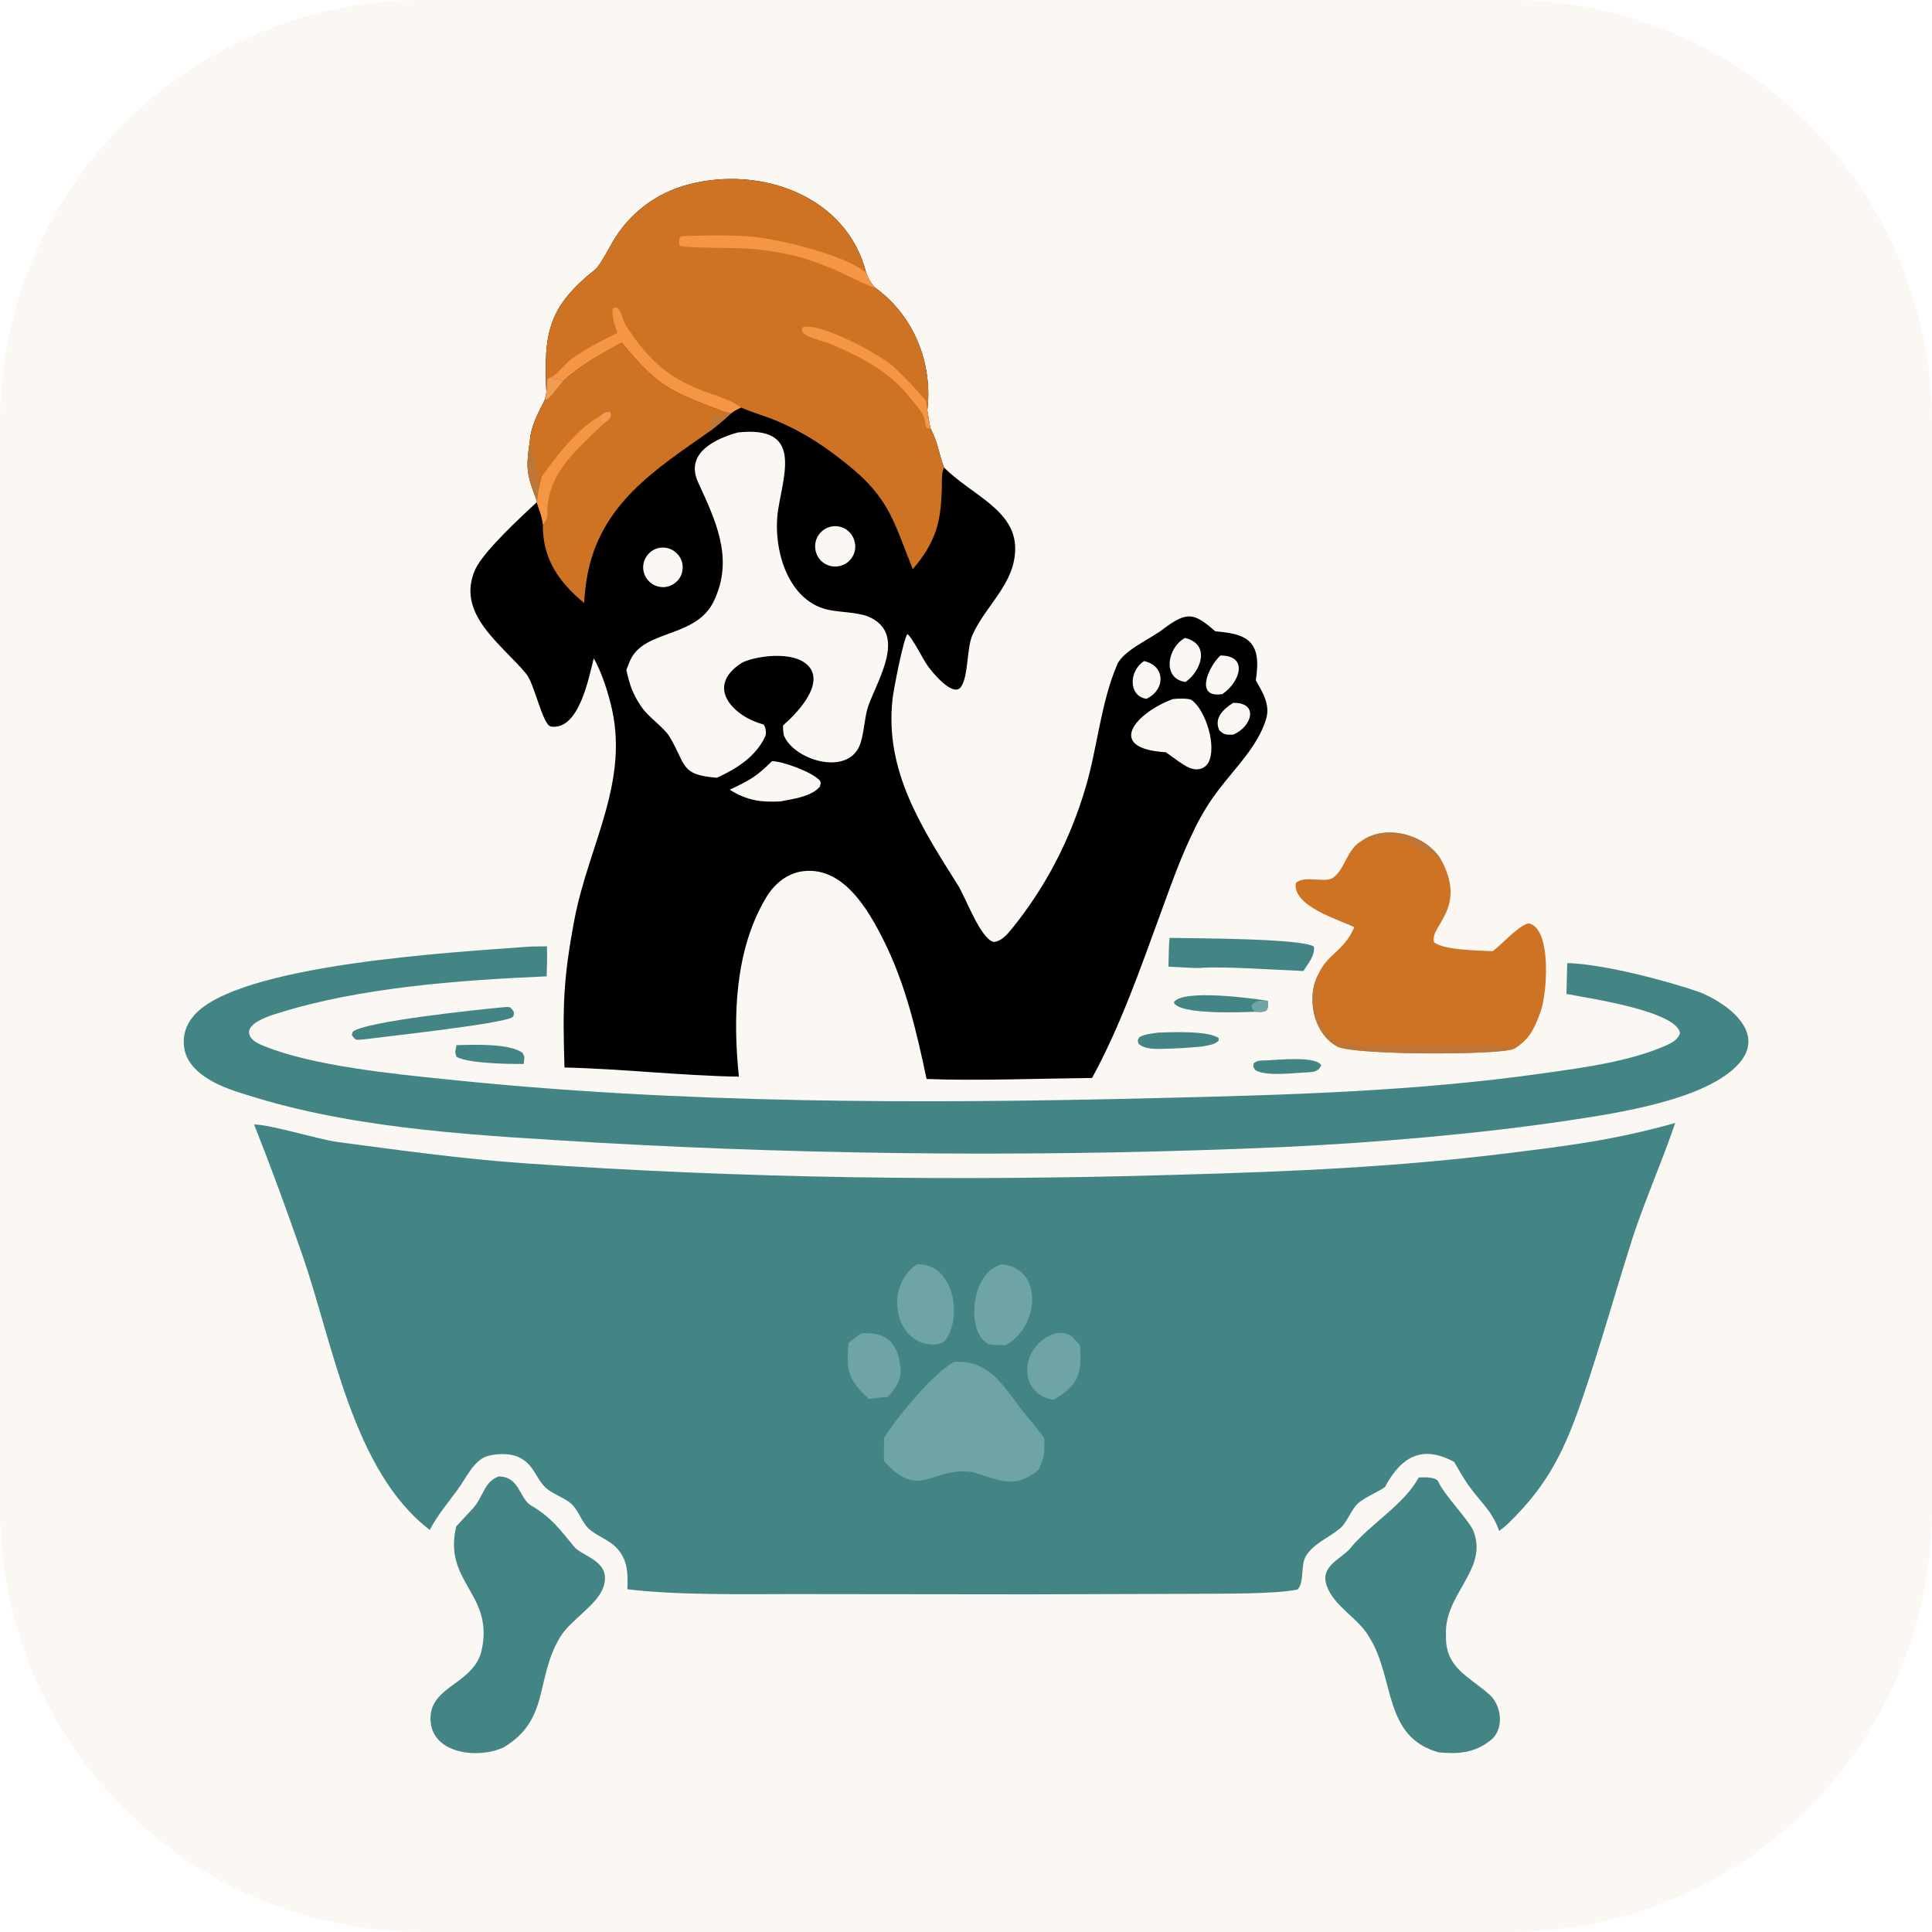
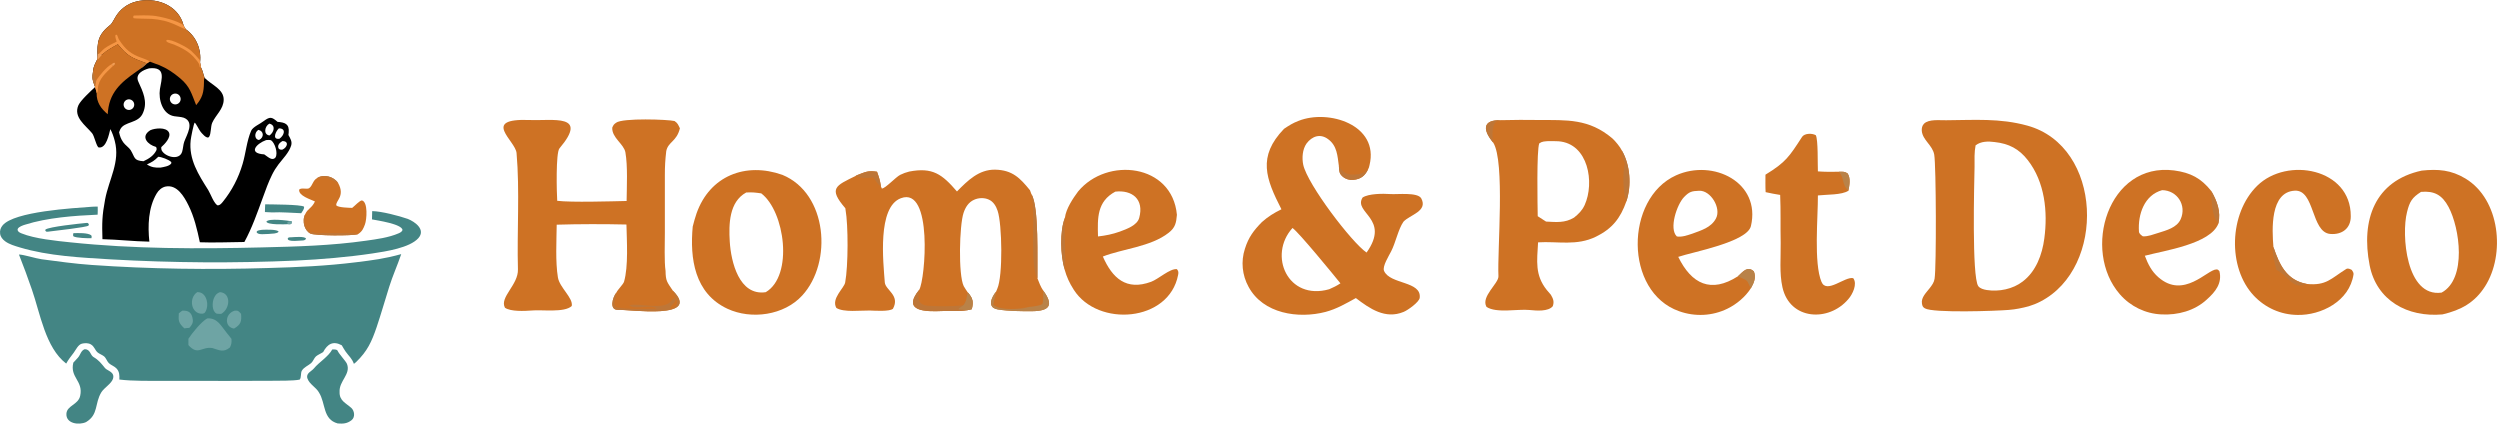
- <svg xmlns="http://www.w3.org/2000/svg" viewBox="0 0 64 64" width="64" height="64" role="img" aria-label="Home &amp; Pet Deco">
-   <rect width="64" height="64" rx="14" fill="#FBF8F3" />
-   <g transform="translate(3.84 3.84) scale(0.08435)">
-     <g transform="translate(26.61 24.73) scale(1) translate(-157.55 -126.12)">
-       <path fill="#438584" d="M185.2 497.5C191.5 497.4 210.1 503.3 218.3 504.4C242.5 507.6 266.9 511 291.2 512.7C376.6 518.7 462.9 519.8 548.5 517.2C592.1 516 633.8 514.2 677.2 508.8C702.2 505.7 718.7 503.7 743.3 496.9C737.9 512.9 730.7 528.7 725.7 544.8C719.5 564.4 714 584 707.4 603.5C700.1 624.9 693.9 638.5 677.6 654.3C677 655 675 656.4 674.2 657.1C671.2 648.8 666.9 646 662 639C660.2 636.4 658.1 632.8 656.5 630C643.8 623.1 635.6 628.1 629.3 639.9C626.2 642 621.8 643.7 618.8 646.2C616.2 648.5 614.4 653.8 611.8 656C607.5 659.7 601.2 662 598.2 667.1C596.2 670.4 597.7 677.4 595 680.1C586.5 682 563.6 681.7 554.3 681.8L489.3 682L397.3 681.9C377.4 681.9 351.3 682.4 331.8 680C332 674.1 332.1 668.8 327.8 664C324.9 660.7 319.7 659.1 316.5 656.1C313.8 653.5 312.4 648.5 309.4 646.1C306.8 644 302.1 642.3 299.9 640.3C296 636.8 295.3 631.6 290.2 628.7C286.7 626.5 281.2 626.6 277.2 627.6C271.6 629 268.4 636.5 265.2 640.8C261.3 646.1 257.3 650.8 254.2 656.7C223.8 633.5 216.2 583.2 204.1 548.6C197.9 530.8 192.2 515.1 185.2 497.5Z" />
-       <path fill="#6EA4A4" d="M460.2 590.7C475.2 589.9 480.2 601.8 488.7 612.1C491.1 615 493.3 617.5 495.5 620.7C495.7 626.7 495.7 627.6 493.3 633.1C483.7 641 477.8 637.1 467.5 634C451.4 631.6 446.8 645.5 432.6 629.7C432.5 626.8 432.6 623.4 432.6 620.5C437.7 612.5 451.8 595.1 460.2 590.7Z" />
-       <path fill="#6EA4A4" d="M478.6 552.4C495.3 553.6 493.7 576.8 480.5 584.1C479.1 584.1 474.6 584.2 473.6 583.7C466.6 579.9 467.2 567.3 469.9 561.1C471.9 556.4 474.3 554 478.6 552.4Z" />
-       <path fill="#6EA4A4" d="M445.5 552.4C459.1 551.8 463.1 570.6 457.8 580.4C456.3 583.2 455.8 583.2 452.9 583.9C436.6 584.6 432.4 561.1 445.5 552.4Z" />
-       <path fill="#6EA4A4" d="M423.6 579.5C432.8 578.9 437.8 582.3 439 592.6C439.6 597.8 437.3 600.9 433.9 604.6C431.2 604.6 429.3 604.9 426.7 605.3C418.3 597.5 417.8 594.4 418.6 583.4C420 582.1 422 580.6 423.6 579.5Z" />
-       <path fill="#6EA4A4" d="M500.3 579.4C505.6 579 506 580.4 509.5 584.1C510.4 595.2 509.2 599.7 499.2 605.6C484.7 603.5 485.7 583.6 500.3 579.4Z" />
-       <path d="M300 210C298.8 186.3 300.9 176.2 319.3 161.6C320.9 160.3 324.7 153.2 326 150.9C332.5 139.7 343.2 131.5 355.9 128.3C383.9 120.9 418 132.6 425.6 163.1C426.8 165.9 427 166.3 428.9 168.7C444.3 179.7 451.8 198.4 449.6 217C450 219.3 450.3 221.7 450.8 224C454 230.1 454.1 234.4 456.2 239.5C466.8 250.2 484.3 256.1 484.1 271.5C484 285.2 472.4 293.7 467.3 305.3C465 310.6 465.8 321.1 462.9 325.5C459.8 330.2 451.3 319.5 450 317.7C448 315.1 443.7 306.2 441.8 304.9C440.3 306.2 436.2 327.3 435.9 330.7C432.9 358.6 447.3 380.8 461.5 403.3C464.7 408.3 470.3 424.3 475.6 425.8C478.8 425.5 480.8 423 482.8 420.6C496.1 404.2 505.7 385.6 511.7 365.3C516.4 349.6 517.7 331.8 524.2 316.8C526.7 311.1 537.9 306.5 542.5 302.7C551.8 295.8 554.4 296.6 562.7 303.8C573.4 304.7 580.3 306.6 579 319.7C578.9 320.8 578.8 321.9 578.6 323C581.3 327.9 584.4 332.6 582.6 338.4C579.4 348.8 570.6 357.4 564.1 365.9C560.5 370.6 557.4 375.6 554.8 380.9C549.1 392.4 545.6 402.6 541.2 414.6C533.2 436.4 525.5 458.7 514.3 479.2C495.1 479.4 467.9 480.4 449.3 479.6C445.4 461 441 442.3 432.6 425.5C426.2 412.6 416 395.2 399.6 398.2C393.9 399.3 389.1 403.5 386.2 408.5C373.9 429.2 373.2 455.6 375.6 478.7C352.5 478.3 329.6 475.6 307.1 475.1C306.4 451.5 306.5 440.9 311 417C316.7 387.2 333.2 362.3 325.1 331.7C323.7 326.2 321.4 319.3 318.6 314.4C316.7 321.7 312.9 342.8 301.8 341.2C298.5 340.7 295.3 324.2 292 320.4C282.4 308.8 264.2 296.9 272.1 279.4C275.5 272.2 290 258.9 296.2 253.1L296.3 252.7C292.4 242.4 291.8 240.3 293.5 229.2C293.8 223.2 296.9 217.9 299.5 212.6L300 210ZM331.4 319C332.7 324.9 334 328.7 337.5 333.7C340.1 337.5 346.3 341.7 348.3 345.1C355 356.1 352.3 360.2 367 361.3C375.2 357.5 382.1 353 385.9 345.2C386.6 343.8 386 340.5 385 340.3C374 337.4 361.8 325.8 376.7 316.2L377.3 315.9C383.5 313.1 399.9 311.1 404.1 319.1C407.8 326.4 397.7 336.6 393 340.7C392.8 340.9 393 344.2 393.4 345C397.7 354.7 419.2 361 423.4 347.6C424.9 342.8 425 336.9 426.5 332.9C430.2 322.5 442.1 304.2 425.9 297.8C421.6 296.4 416.4 296.3 412 295.6C394.7 292.9 388.7 271.1 391 256.1C393.4 241.1 400.4 223 375.2 225.7C366.5 228.1 354.4 233.7 359.5 245.1C366.2 259.8 373.4 274.3 366.4 290.5C360 306.8 338.8 302.6 333 315C332.4 316.3 331.9 317.6 331.4 319ZM543.3 351.3L548.3 354.9C550.7 356.5 553.4 358.5 556.5 357.9C557.9 357.6 559.2 356.7 559.9 355.5C563.4 349.4 559.1 334.9 553.4 330.8C552.3 330 547.6 330.2 546.1 330.4C531.9 335.5 518.9 349.8 543.3 351.3ZM372 366C378.7 370.2 384.1 371 391.9 370.6C396.6 369.7 404.2 368.7 407.4 364.8C407.6 363.9 408 363.1 407.3 362.3C404.2 359 392.8 354.8 388.6 354.8C382.3 361 380 362.2 372 366ZM534.7 315.5C528.6 319.4 528.6 329.4 535.7 330.3C543.5 326.5 542.8 317.1 534.7 315.5ZM569.7 331.9C565.9 334.3 562 337.9 564.3 342.7C566.3 344.6 567 344.4 569.7 344.4C577.2 341.2 579.9 331.7 569.7 331.9ZM411.3 262.8C407.1 264 404.7 268.3 405.8 272.5C406.9 276.7 411.2 279.2 415.4 278.1C419.7 277 422.2 272.6 421 268.4C419.9 264.1 415.5 261.6 411.3 262.8ZM564.7 313.3C560.4 317.2 554.7 329.2 564.2 328.6C564.6 328.5 565 328.5 565.4 328.5C572.4 323.8 575.9 313.3 564.7 313.3ZM550.8 306.4C543.9 310.1 541.6 322.4 551 323.7C557.3 319.3 560.8 308.8 550.8 306.4ZM343 271.4C339 273 337 277.4 338.5 281.4C340 285.4 344.4 287.4 348.4 286C351 285 353 282.8 353.4 280C353.9 277.3 352.9 274.5 350.7 272.7C348.5 270.9 345.6 270.4 343 271.4Z" />
-       <path fill="#CE7224" d="M300 210C298.8 186.3 300.9 176.2 319.3 161.6C320.9 160.3 324.7 153.2 326 150.9C332.5 139.7 343.2 131.5 355.9 128.3C383.9 120.9 418 132.6 425.6 163.1C426.8 165.9 427 166.3 428.9 168.7C444.3 179.7 451.8 198.4 449.6 217C450 219.3 450.3 221.7 450.8 224C454 230.1 454.1 234.4 456.2 239.5C455.2 241.3 455.3 244.4 455.3 246.5C455.1 260.7 453.1 268.5 443.9 279.4C436.9 262.2 435.1 252.5 420.4 240.1C410.5 231.9 402.1 226.1 390.1 221C385.7 219.2 381.2 218 376.9 216.1L376.4 215.9C374.9 216.7 373.8 217.1 372.5 218.2L369.6 217.5C349.4 209.7 344.5 208.6 329.6 190.4C321.2 195.1 313.8 198.9 306.6 205.5C304.4 204.5 302.9 204.6 300.4 204.6C300.3 206.3 300.2 208.4 300 210Z" />
-       <path fill="#F59645" d="M327.9 186.6C327 183.8 325.4 179.9 326.1 177.1C327.4 176.4 326.7 176.5 328.3 176.9C329.8 179.5 330.1 182 331.2 183.7C340.7 198.1 348.3 204.9 364.9 210.6C368 211.6 374.2 213.9 376.4 215.9C374.9 216.7 373.8 217.1 372.5 218.2L369.6 217.5C349.4 209.7 344.5 208.6 329.6 190.4C321.2 195.1 313.8 198.9 306.6 205.5C304.4 204.5 302.9 204.6 300.4 204.6C303.8 204 306.9 198.8 310.3 196.5C315.6 192.7 322.1 189.5 327.9 186.6Z" />
-       <path fill="#F59645" d="M428.9 168.7C426.7 168.5 414.7 162.3 411.6 161.1C406.3 159.1 402.3 157.4 396.5 156.1C390.8 154.8 385 153.9 379.2 153.5C374.3 153.1 354.6 153.4 352.3 152.3C351.9 150.9 352.1 150.6 352.3 149.2L353.2 148.6C361.1 148.3 372.9 148.1 380.6 148.8C391.2 149.7 418.2 156.2 425.6 163.1C426.8 165.9 427 166.3 428.9 168.7Z" />
-       <path fill="#F59645" d="M450.8 224C450.2 224.2 450.1 224.1 449.5 224.1C448.5 222.5 448.9 222.5 448.6 220.8C448.1 218 444.6 214.3 442.8 212C434.5 201.7 423.7 196.1 411.7 191C408.3 189.6 404.2 189 401.2 187C400.1 185.3 400.3 186.2 400.6 184.4C407.1 182.1 431.7 195.4 436.6 200.1C441 204.3 445.2 208.6 449.1 213.4L449.6 217C450 219.3 450.3 221.7 450.8 224Z" />
-       <path fill="#CE7224" d="M306.6 205.5C313.8 198.9 321.2 195.1 329.6 190.4C344.5 208.6 349.4 209.7 369.6 217.5L372.5 218.2C369.8 220.8 367.4 222.7 364.5 225C343 240.1 321.1 253.7 316 282.3C315.4 285.8 315 289.2 314.8 292.7C304.8 284.3 298.4 275.3 298.6 261.7C298.2 258.2 297.2 256.4 296.2 253.1L296.3 252.7C292.4 242.4 291.8 240.3 293.5 229.2C293.8 223.2 296.9 217.9 299.5 212.6L300 210C300.2 208.4 300.3 206.3 300.4 204.6C302.9 204.6 304.4 204.5 306.6 205.5Z" />
-       <path fill="#F59645" d="M320.7 219.5L322.3 222.4C312.2 232.2 301.2 241 300.4 255.6C300.3 257.9 300.7 260.2 298.6 261.7C298.2 258.2 297.2 256.4 296.2 253.1L296.3 252.7C296.8 248.6 297.1 247 298.2 243C303.8 235.2 312.3 224.1 320.7 219.5Z" />
-       <path fill="#BE7637" d="M293.5 229.2C294.9 234.7 297.1 240.2 296.3 245.5C297.1 243.8 296.9 243.4 298.2 243C297.1 247 296.8 248.6 296.3 252.7C292.4 242.4 291.8 240.3 293.5 229.2Z" />
-       <path fill="#F09C55" d="M300.4 204.6C302.9 204.6 304.4 204.5 306.6 205.5C304.8 207.4 301.6 212.1 300.1 212.8L299.5 212.6L300 210C300.2 208.4 300.3 206.3 300.4 204.6Z" />
-       <path fill="#BE7637" d="M369.6 217.5L372.5 218.2C369.8 220.8 367.4 222.7 364.5 225C364 216.9 366.3 220.9 370.1 218.4L369.5 218.2L369.6 217.5Z" />
-       <path fill="#F09C55" d="M320.7 219.5C322.8 218 322.7 217.6 325 217.6C326.2 219.9 324.1 220.9 322.3 222.4L320.7 219.5Z" />
-       <path fill="#438584" d="M292.3 427.7C294.3 427.5 298 427.6 300.2 427.5C300.4 431.3 300.2 435.4 300.1 439.3C266 440.8 226.7 443.6 194.2 453.9C191.2 454.8 184.9 456.9 183.5 460C183.1 461 183.1 461.5 183.5 462.5C184.3 464.7 187.2 465.9 189.2 466.7C208 474.4 239.7 477.6 260.3 479.7C352.8 489.4 447 489.4 539.9 487.1C590.7 485.9 641.6 484.5 692 477.3C707.6 475.1 725.1 472.8 739.6 466.5C742 465.4 744.2 464.3 745.2 461.7C744.2 452.9 708.7 447.8 700.6 446.2L700.9 434.1C714.8 434.4 739.6 440.9 752.9 445.5C763.4 449.7 779.4 461.1 768.3 473.6C755.6 487.8 720.7 493 701.4 495.9C666.2 501.2 625.7 504.6 590.1 506.3C500 510.3 409.7 509.7 319.7 504.6C275.9 501.9 228.6 499.8 186.4 487.1C179.2 484.9 171.2 482.7 165.1 478.2C161.3 475.4 158.2 471.7 157.7 466.9C157.1 462.5 158.5 458.3 161.4 454.9C178.4 434.5 264.5 429.8 292.3 427.7Z" />
-       <path fill="#CE7224" d="M620.3 386C629.8 379.5 644.7 383.5 651 392.9L651.2 393.2C662 412.6 646.7 419.5 648.6 425.9C652.1 429 666.6 429.2 671.7 429.4C675.7 426.3 682.5 418.7 685.9 418.5C695 420.7 693 446.7 690.3 453.6C687.9 459.9 686.4 463.5 680.7 467.4C680.3 467.6 680 467.7 679.6 467.9C672.4 470.3 617.1 470.2 610.7 466.9C606.3 464.6 603.3 460.2 601.9 455.6C600.3 450.2 600.4 443.6 603.1 438.6C606.7 430.3 613 429.8 617.3 420C611.4 417.1 593 411.8 594.3 402.7C597.5 399.4 605.8 402.8 608.9 400.6C613.9 397 614.1 389.5 620.3 386Z" />
-       <path fill="#BE7637" d="M680.7 467.4C680.3 467.6 680 467.7 679.6 467.9C672.4 470.3 617.1 470.2 610.7 466.9C606.3 464.6 603.3 460.2 601.9 455.6C600.3 450.2 600.4 443.6 603.1 438.6C602.2 447.9 600.8 455.1 607.4 462.3C608.8 463.9 610.5 466.2 612.8 466.6C612.5 465.6 612.4 465.4 611.9 464.5C614.2 464.1 615.6 466.7 620.5 466.5C632.1 466 644.1 466.3 655.8 466.3C662.1 466.4 675 466.2 680.7 467.4Z" />
-       <path fill="#BE7637" d="M620.3 386C629.8 379.5 644.7 383.5 651 392.9L651.2 393.2C646.7 391.4 637.3 385.9 633.9 385.1L634.9 385C632.8 383.5 623.3 385.7 620.8 386L620.3 386Z" />
-       <path fill="#438584" d="M642.6 636.1C644.8 636 649.4 635.8 650.3 637.8C652.5 642.9 662.5 653.1 664.1 657.2C670 672.4 652.3 682 653.3 698.2C652.9 710.9 662.3 714.2 670.4 721.4C675 725.5 676.5 734.9 670.7 739.4C664.3 744.4 658.3 744.7 650.6 744.1C628.4 738.1 633.3 714.8 623.2 698.9C618.8 691.1 609.4 687 606.4 678.5C603.7 670.8 612.4 668 615.7 663.9C623.7 654.2 636.7 646.9 642.6 636.1Z" />
-       <path fill="#438584" d="M281.3 635.7C289.4 635.8 289.2 643.9 293.8 647C301.9 651.7 305.3 656.5 310.9 663.3C314.2 667.3 325.8 668.9 322.4 679.1C320 686.2 309.7 691.9 305.5 698.6C295.4 715.2 301.6 731.1 283.2 742.1C273 746.9 253.7 744.6 254.5 729.9C255.2 717.8 271.8 716.9 274.6 703.8C279.4 681.6 259.3 677.3 264.6 655.3C266.8 653 268.9 650.6 271.1 648.3C275.3 643.7 275.5 637.7 281.3 635.7Z" />
-       <path fill="#438584" d="M544.7 424.2C553 424.4 596.3 424.3 601.4 427.6C602 430.9 599.2 434.2 597.3 437.2C586.7 436.8 566 435.3 556.7 436L554.2 436L544.3 435.5C544.4 432 544.4 427.6 544.7 424.2Z" />
-       <path fill="#438584" d="M283.5 451.4C286 451.2 285.9 451.4 287.2 453.2C287.2 454.1 287.3 454.6 286.8 455.2C284.6 457.8 235.3 463.1 227.9 464.1C225.3 464.3 224.9 464.5 223.6 462.3L223.9 461.1C228.4 457 274.5 452.2 283.5 451.4Z" />
-       <path fill="#438584" d="M578.4 453.2C573.2 453.4 548.2 454.5 546.4 449.5C549.8 444.2 577 447.9 583.3 448.9C583.4 451.2 583.7 450.9 582.8 452.7C581.1 453.5 580.4 453.3 578.4 453.2Z" />
-       <path fill="#6EA4A4" d="M583.3 448.9C583.4 451.2 583.7 450.9 582.8 452.7C581.1 453.5 580.4 453.3 578.4 453.2C577.6 452.7 577.8 452.7 577.1 451.9C577 450.4 576.8 451 577.6 449.9C579.7 448.6 580.8 448.8 583.3 448.9Z" />
-       <path fill="#438584" d="M540.2 461.4C545.7 461.2 559.7 460.6 564 463.5L564 464.6C562.2 466.2 560.3 466.3 557.9 466.8C552.3 467.4 546.7 467.7 541 467.8C538.1 467.8 534.7 467.8 532.5 465.7C532.2 463.9 532 464.7 532.9 463.2C535.1 461.9 537.7 461.8 540.2 461.4Z" />
-       <path fill="#438584" d="M264.7 466.3C271.6 466.2 285.5 465.5 290.7 469.4C291.7 471.4 291.3 471 291.1 473.7C285.7 473.8 269 473.5 264.7 470.9C263.9 468.7 264.2 469.1 264.7 466.3Z" />
-       <path fill="#438584" d="M583 472.3C587.1 472.1 602.6 470.5 604.3 474.3L603.4 475.7C601.7 476.9 601.3 476.8 599.1 477C593.4 477.2 583 478.7 578.5 476.2C577.4 474.5 577.6 475.4 577.8 473.4C579.6 472.1 580.6 472.4 583 472.3Z" />
-     </g>
+ <svg xmlns="http://www.w3.org/2000/svg" viewBox="0 0 693.44 120" width="693" height="120" role="img" aria-label="Home &amp; Pet Deco">
+   <g transform="translate(0 0) scale(0.19) translate(-157.55 -126.12)">
+     <path fill="#438584" d="M185.2 497.5C191.5 497.4 210.1 503.3 218.3 504.4C242.5 507.6 266.9 511 291.2 512.7C376.6 518.7 462.9 519.8 548.5 517.2C592.1 516 633.8 514.2 677.2 508.8C702.2 505.7 718.7 503.7 743.3 496.9C737.9 512.9 730.7 528.7 725.7 544.8C719.5 564.4 714 584 707.4 603.5C700.1 624.9 693.9 638.5 677.6 654.3C677 655 675 656.4 674.2 657.1C671.2 648.8 666.9 646 662 639C660.2 636.4 658.1 632.8 656.5 630C643.8 623.1 635.6 628.1 629.3 639.9C626.2 642 621.8 643.7 618.8 646.2C616.2 648.5 614.4 653.8 611.8 656C607.5 659.7 601.2 662 598.2 667.1C596.2 670.4 597.7 677.4 595 680.1C586.5 682 563.6 681.7 554.3 681.8L489.3 682L397.3 681.9C377.4 681.9 351.3 682.4 331.8 680C332 674.1 332.1 668.8 327.8 664C324.9 660.7 319.7 659.1 316.5 656.1C313.8 653.5 312.4 648.5 309.4 646.1C306.8 644 302.1 642.3 299.9 640.3C296 636.8 295.3 631.6 290.2 628.7C286.7 626.5 281.2 626.6 277.2 627.6C271.6 629 268.4 636.5 265.2 640.8C261.3 646.1 257.3 650.8 254.2 656.7C223.8 633.5 216.2 583.2 204.1 548.6C197.9 530.8 192.2 515.1 185.2 497.5Z" />
+     <path fill="#6EA4A4" d="M460.2 590.7C475.2 589.9 480.2 601.8 488.7 612.1C491.1 615 493.3 617.5 495.5 620.7C495.7 626.7 495.7 627.6 493.3 633.1C483.7 641 477.8 637.1 467.5 634C451.4 631.6 446.8 645.5 432.6 629.7C432.5 626.8 432.6 623.4 432.6 620.5C437.7 612.5 451.8 595.1 460.2 590.7Z" />
+     <path fill="#6EA4A4" d="M478.6 552.4C495.3 553.6 493.7 576.8 480.5 584.1C479.1 584.1 474.6 584.2 473.6 583.7C466.6 579.9 467.2 567.3 469.9 561.1C471.9 556.4 474.3 554 478.6 552.4Z" />
+     <path fill="#6EA4A4" d="M445.5 552.4C459.1 551.8 463.1 570.6 457.8 580.4C456.3 583.2 455.8 583.2 452.9 583.9C436.6 584.6 432.4 561.1 445.5 552.4Z" />
+     <path fill="#6EA4A4" d="M423.6 579.5C432.8 578.9 437.8 582.3 439 592.6C439.6 597.8 437.3 600.9 433.9 604.6C431.2 604.6 429.3 604.9 426.7 605.3C418.3 597.5 417.8 594.4 418.6 583.4C420 582.1 422 580.6 423.6 579.5Z" />
+     <path fill="#6EA4A4" d="M500.3 579.4C505.6 579 506 580.4 509.5 584.1C510.4 595.2 509.2 599.7 499.2 605.6C484.7 603.5 485.7 583.6 500.3 579.4Z" />
+     <path d="M300 210C298.8 186.3 300.9 176.2 319.3 161.6C320.9 160.3 324.7 153.2 326 150.9C332.5 139.7 343.2 131.5 355.9 128.3C383.9 120.9 418 132.6 425.6 163.1C426.8 165.9 427 166.3 428.9 168.7C444.3 179.7 451.8 198.4 449.6 217C450 219.3 450.3 221.7 450.8 224C454 230.1 454.1 234.4 456.2 239.5C466.8 250.2 484.3 256.1 484.1 271.5C484 285.2 472.4 293.7 467.3 305.3C465 310.6 465.8 321.1 462.9 325.5C459.8 330.2 451.3 319.5 450 317.7C448 315.1 443.7 306.2 441.8 304.9C440.3 306.2 436.2 327.3 435.9 330.7C432.9 358.6 447.3 380.8 461.5 403.3C464.7 408.3 470.3 424.3 475.6 425.8C478.8 425.5 480.8 423 482.8 420.6C496.1 404.2 505.7 385.6 511.7 365.3C516.4 349.6 517.7 331.8 524.2 316.8C526.7 311.1 537.9 306.5 542.5 302.7C551.8 295.8 554.4 296.6 562.7 303.8C573.4 304.7 580.3 306.6 579 319.7C578.9 320.8 578.8 321.9 578.6 323C581.3 327.9 584.4 332.6 582.6 338.4C579.4 348.8 570.6 357.4 564.1 365.9C560.5 370.6 557.4 375.6 554.8 380.9C549.1 392.4 545.6 402.6 541.2 414.6C533.2 436.4 525.5 458.7 514.3 479.2C495.1 479.4 467.9 480.4 449.3 479.6C445.4 461 441 442.3 432.6 425.5C426.2 412.6 416 395.2 399.6 398.2C393.9 399.3 389.1 403.5 386.2 408.5C373.9 429.2 373.2 455.6 375.6 478.7C352.5 478.3 329.6 475.6 307.1 475.1C306.4 451.5 306.5 440.9 311 417C316.7 387.2 333.2 362.3 325.1 331.7C323.7 326.2 321.4 319.3 318.6 314.4C316.7 321.7 312.9 342.8 301.8 341.2C298.5 340.7 295.3 324.2 292 320.4C282.4 308.8 264.2 296.9 272.1 279.4C275.5 272.2 290 258.9 296.2 253.1L296.3 252.7C292.4 242.4 291.8 240.3 293.5 229.2C293.8 223.2 296.9 217.9 299.5 212.6L300 210ZM331.4 319C332.7 324.9 334 328.7 337.5 333.7C340.1 337.5 346.3 341.7 348.3 345.1C355 356.1 352.3 360.2 367 361.3C375.2 357.5 382.1 353 385.9 345.2C386.6 343.8 386 340.5 385 340.3C374 337.4 361.8 325.8 376.7 316.2L377.3 315.9C383.5 313.1 399.9 311.1 404.1 319.1C407.8 326.4 397.7 336.6 393 340.7C392.8 340.9 393 344.2 393.4 345C397.7 354.7 419.2 361 423.4 347.6C424.9 342.8 425 336.9 426.5 332.9C430.2 322.5 442.1 304.2 425.9 297.8C421.6 296.4 416.4 296.3 412 295.6C394.7 292.9 388.7 271.1 391 256.1C393.4 241.1 400.4 223 375.2 225.7C366.5 228.1 354.4 233.7 359.5 245.1C366.2 259.8 373.4 274.3 366.4 290.5C360 306.8 338.8 302.6 333 315C332.4 316.3 331.9 317.6 331.4 319ZM543.3 351.3L548.3 354.9C550.7 356.5 553.4 358.5 556.5 357.9C557.9 357.6 559.2 356.7 559.9 355.5C563.4 349.4 559.1 334.9 553.4 330.8C552.3 330 547.6 330.2 546.1 330.4C531.9 335.5 518.9 349.8 543.3 351.3ZM372 366C378.7 370.2 384.1 371 391.9 370.6C396.6 369.7 404.2 368.7 407.4 364.8C407.6 363.9 408 363.1 407.3 362.3C404.2 359 392.8 354.8 388.6 354.8C382.3 361 380 362.2 372 366ZM534.7 315.5C528.6 319.4 528.6 329.4 535.7 330.3C543.5 326.5 542.8 317.1 534.7 315.5ZM569.7 331.9C565.9 334.3 562 337.9 564.3 342.7C566.3 344.6 567 344.4 569.7 344.4C577.2 341.2 579.9 331.7 569.7 331.9ZM411.3 262.8C407.1 264 404.7 268.3 405.8 272.5C406.9 276.7 411.2 279.2 415.4 278.1C419.7 277 422.2 272.6 421 268.4C419.9 264.1 415.5 261.6 411.3 262.8ZM564.7 313.3C560.4 317.2 554.7 329.2 564.2 328.6C564.6 328.5 565 328.5 565.4 328.5C572.4 323.8 575.9 313.3 564.7 313.3ZM550.8 306.4C543.9 310.1 541.6 322.4 551 323.7C557.3 319.3 560.8 308.8 550.8 306.4ZM343 271.4C339 273 337 277.4 338.5 281.4C340 285.4 344.4 287.4 348.4 286C351 285 353 282.8 353.4 280C353.9 277.3 352.9 274.5 350.7 272.7C348.5 270.9 345.6 270.4 343 271.4Z" />
+     <path fill="#CE7224" d="M300 210C298.8 186.3 300.9 176.2 319.3 161.6C320.9 160.3 324.7 153.2 326 150.9C332.5 139.7 343.2 131.5 355.9 128.3C383.9 120.9 418 132.6 425.6 163.1C426.8 165.9 427 166.3 428.9 168.7C444.3 179.7 451.8 198.4 449.6 217C450 219.3 450.3 221.7 450.8 224C454 230.1 454.1 234.4 456.2 239.5C455.2 241.3 455.3 244.4 455.3 246.5C455.1 260.7 453.1 268.5 443.9 279.4C436.9 262.2 435.1 252.5 420.4 240.1C410.5 231.9 402.1 226.1 390.1 221C385.7 219.2 381.2 218 376.9 216.1L376.4 215.9C374.9 216.7 373.8 217.1 372.5 218.2L369.6 217.5C349.4 209.7 344.5 208.6 329.6 190.4C321.2 195.1 313.8 198.9 306.6 205.5C304.4 204.5 302.9 204.6 300.4 204.6C300.3 206.3 300.2 208.4 300 210Z" />
+     <path fill="#F59645" d="M327.9 186.6C327 183.8 325.4 179.9 326.1 177.1C327.4 176.4 326.7 176.5 328.3 176.9C329.8 179.5 330.1 182 331.2 183.7C340.7 198.1 348.3 204.9 364.9 210.6C368 211.6 374.2 213.9 376.4 215.9C374.9 216.7 373.8 217.1 372.5 218.2L369.6 217.5C349.4 209.7 344.5 208.6 329.6 190.4C321.2 195.1 313.8 198.9 306.6 205.5C304.4 204.5 302.9 204.6 300.4 204.6C303.8 204 306.9 198.8 310.3 196.5C315.6 192.7 322.1 189.5 327.9 186.6Z" />
+     <path fill="#F59645" d="M428.9 168.7C426.7 168.5 414.7 162.3 411.6 161.1C406.3 159.1 402.3 157.4 396.5 156.1C390.8 154.8 385 153.9 379.2 153.5C374.3 153.1 354.6 153.4 352.3 152.3C351.9 150.9 352.1 150.6 352.3 149.2L353.2 148.6C361.1 148.3 372.9 148.1 380.6 148.8C391.2 149.7 418.2 156.2 425.6 163.1C426.8 165.9 427 166.3 428.9 168.7Z" />
+     <path fill="#F59645" d="M450.8 224C450.2 224.2 450.1 224.1 449.5 224.1C448.5 222.5 448.9 222.5 448.6 220.8C448.1 218 444.6 214.3 442.8 212C434.5 201.7 423.7 196.1 411.7 191C408.3 189.6 404.2 189 401.2 187C400.1 185.3 400.3 186.2 400.6 184.4C407.1 182.1 431.7 195.4 436.6 200.1C441 204.3 445.2 208.6 449.1 213.4L449.6 217C450 219.3 450.3 221.7 450.8 224Z" />
+     <path fill="#CE7224" d="M306.6 205.5C313.8 198.9 321.2 195.1 329.6 190.4C344.5 208.6 349.4 209.7 369.6 217.5L372.5 218.2C369.8 220.8 367.4 222.7 364.5 225C343 240.1 321.1 253.7 316 282.3C315.4 285.8 315 289.2 314.8 292.7C304.8 284.3 298.4 275.3 298.6 261.7C298.2 258.2 297.2 256.4 296.2 253.1L296.3 252.7C292.4 242.4 291.8 240.3 293.5 229.2C293.8 223.2 296.9 217.9 299.5 212.6L300 210C300.2 208.4 300.3 206.3 300.4 204.6C302.9 204.6 304.4 204.5 306.6 205.5Z" />
+     <path fill="#F59645" d="M320.7 219.5L322.3 222.4C312.2 232.2 301.2 241 300.4 255.6C300.3 257.9 300.7 260.2 298.6 261.7C298.2 258.2 297.2 256.4 296.2 253.1L296.3 252.7C296.8 248.6 297.1 247 298.2 243C303.8 235.2 312.3 224.1 320.7 219.5Z" />
+     <path fill="#BE7637" d="M293.5 229.2C294.9 234.7 297.1 240.2 296.3 245.5C297.1 243.8 296.9 243.4 298.2 243C297.1 247 296.8 248.6 296.3 252.7C292.4 242.4 291.8 240.3 293.5 229.2Z" />
+     <path fill="#F09C55" d="M300.4 204.6C302.9 204.6 304.4 204.5 306.6 205.5C304.8 207.4 301.6 212.1 300.1 212.8L299.5 212.6L300 210C300.2 208.4 300.3 206.3 300.4 204.6Z" />
+     <path fill="#BE7637" d="M369.6 217.5L372.5 218.2C369.8 220.8 367.4 222.7 364.5 225C364 216.9 366.3 220.9 370.1 218.4L369.5 218.2L369.6 217.5Z" />
+     <path fill="#F09C55" d="M320.7 219.5C322.8 218 322.7 217.6 325 217.6C326.2 219.9 324.1 220.9 322.3 222.4L320.7 219.5Z" />
+     <path fill="#438584" d="M292.3 427.7C294.3 427.5 298 427.6 300.2 427.5C300.4 431.3 300.2 435.4 300.1 439.3C266 440.8 226.7 443.6 194.2 453.9C191.2 454.8 184.9 456.9 183.5 460C183.1 461 183.1 461.5 183.5 462.5C184.3 464.7 187.2 465.9 189.2 466.7C208 474.4 239.7 477.6 260.3 479.7C352.8 489.4 447 489.4 539.9 487.1C590.7 485.9 641.6 484.5 692 477.3C707.6 475.1 725.1 472.8 739.6 466.5C742 465.4 744.2 464.3 745.2 461.7C744.2 452.9 708.7 447.8 700.6 446.2L700.9 434.1C714.8 434.4 739.6 440.9 752.9 445.5C763.4 449.7 779.4 461.1 768.3 473.6C755.6 487.8 720.7 493 701.4 495.9C666.2 501.2 625.7 504.6 590.1 506.3C500 510.3 409.7 509.7 319.7 504.6C275.9 501.9 228.6 499.8 186.4 487.1C179.2 484.9 171.2 482.7 165.1 478.2C161.3 475.4 158.2 471.7 157.7 466.9C157.1 462.5 158.5 458.3 161.4 454.9C178.4 434.5 264.5 429.8 292.3 427.7Z" />
+     <path fill="#CE7224" d="M620.3 386C629.8 379.5 644.7 383.5 651 392.9L651.2 393.2C662 412.6 646.7 419.5 648.6 425.9C652.1 429 666.6 429.2 671.7 429.4C675.7 426.3 682.5 418.7 685.9 418.5C695 420.7 693 446.7 690.3 453.6C687.9 459.9 686.4 463.5 680.7 467.4C680.3 467.6 680 467.7 679.6 467.9C672.4 470.3 617.1 470.2 610.7 466.9C606.3 464.6 603.3 460.2 601.9 455.6C600.3 450.2 600.4 443.6 603.1 438.6C606.7 430.3 613 429.8 617.3 420C611.4 417.1 593 411.8 594.3 402.7C597.5 399.4 605.8 402.8 608.9 400.6C613.9 397 614.1 389.5 620.3 386Z" />
+     <path fill="#BE7637" d="M680.7 467.4C680.3 467.6 680 467.7 679.6 467.9C672.4 470.3 617.1 470.2 610.7 466.9C606.3 464.6 603.3 460.2 601.9 455.6C600.3 450.2 600.4 443.6 603.1 438.6C602.2 447.9 600.8 455.1 607.4 462.3C608.8 463.9 610.5 466.2 612.8 466.6C612.5 465.6 612.4 465.4 611.9 464.5C614.2 464.1 615.6 466.7 620.5 466.5C632.1 466 644.1 466.3 655.8 466.3C662.1 466.4 675 466.2 680.7 467.4Z" />
+     <path fill="#BE7637" d="M620.3 386C629.8 379.5 644.7 383.5 651 392.9L651.2 393.2C646.7 391.4 637.3 385.9 633.9 385.1L634.9 385C632.8 383.5 623.3 385.7 620.8 386L620.3 386Z" />
+     <path fill="#438584" d="M642.6 636.1C644.8 636 649.4 635.8 650.3 637.8C652.5 642.9 662.5 653.1 664.1 657.2C670 672.4 652.3 682 653.3 698.2C652.9 710.9 662.3 714.2 670.4 721.4C675 725.5 676.5 734.9 670.7 739.4C664.3 744.4 658.3 744.7 650.6 744.1C628.4 738.1 633.3 714.8 623.2 698.9C618.8 691.1 609.4 687 606.4 678.5C603.7 670.8 612.4 668 615.7 663.9C623.7 654.2 636.7 646.9 642.6 636.1Z" />
+     <path fill="#438584" d="M281.3 635.7C289.4 635.8 289.2 643.9 293.8 647C301.9 651.7 305.3 656.5 310.9 663.3C314.2 667.3 325.8 668.9 322.4 679.1C320 686.2 309.7 691.9 305.5 698.6C295.4 715.2 301.6 731.1 283.2 742.1C273 746.9 253.7 744.6 254.5 729.9C255.2 717.8 271.8 716.9 274.6 703.8C279.4 681.6 259.3 677.3 264.6 655.3C266.8 653 268.9 650.6 271.1 648.3C275.3 643.7 275.5 637.7 281.3 635.7Z" />
+     <path fill="#438584" d="M544.7 424.2C553 424.4 596.3 424.3 601.4 427.6C602 430.9 599.2 434.2 597.3 437.2C586.7 436.8 566 435.3 556.7 436L554.2 436L544.3 435.5C544.4 432 544.4 427.6 544.7 424.2Z" />
+     <path fill="#438584" d="M283.5 451.4C286 451.2 285.9 451.4 287.2 453.2C287.2 454.1 287.3 454.6 286.8 455.2C284.6 457.8 235.3 463.1 227.9 464.1C225.3 464.3 224.9 464.5 223.6 462.3L223.9 461.1C228.4 457 274.5 452.2 283.5 451.4Z" />
+     <path fill="#438584" d="M578.4 453.2C573.2 453.4 548.2 454.5 546.4 449.5C549.8 444.2 577 447.9 583.3 448.9C583.4 451.2 583.7 450.9 582.8 452.7C581.1 453.5 580.4 453.3 578.4 453.2Z" />
+     <path fill="#6EA4A4" d="M583.3 448.9C583.4 451.2 583.7 450.9 582.8 452.7C581.1 453.5 580.4 453.3 578.4 453.2C577.6 452.7 577.8 452.7 577.1 451.9C577 450.4 576.8 451 577.6 449.9C579.7 448.6 580.8 448.8 583.3 448.9Z" />
+     <path fill="#438584" d="M540.2 461.4C545.7 461.2 559.7 460.6 564 463.5L564 464.6C562.2 466.2 560.3 466.3 557.9 466.8C552.3 467.4 546.7 467.7 541 467.8C538.1 467.8 534.7 467.8 532.5 465.7C532.2 463.9 532 464.7 532.9 463.2C535.1 461.9 537.7 461.8 540.2 461.4Z" />
+     <path fill="#438584" d="M264.7 466.3C271.6 466.2 285.5 465.5 290.7 469.4C291.7 471.4 291.3 471 291.1 473.7C285.7 473.8 269 473.5 264.7 470.9C263.9 468.7 264.2 469.1 264.7 466.3Z" />
+     <path fill="#438584" d="M583 472.3C587.1 472.1 602.6 470.5 604.3 474.3L603.4 475.7C601.7 476.9 601.3 476.8 599.1 477C593.4 477.2 583 478.7 578.5 476.2C577.4 474.5 577.6 475.4 577.8 473.4C579.6 472.1 580.6 472.4 583 472.3Z" />
+   </g>
+   <g transform="translate(139.67 32.4) scale(0.48) translate(-74.48 -777.14)">
+     <path fill="#CE7224" d="M525.5 784C528.5 782 530.5 780.7 533.9 779.4C551.2 772.5 580.6 781.7 574.9 805C574.7 806 574.5 806.7 574 807.6C572.1 811.3 569.8 813.1 565.5 813.5C563.4 813.7 561.2 813.1 559.5 811.7C557.3 809.8 557.4 808.5 557.2 805.6C556.4 799.7 556.2 793.8 551 790C546.5 786.6 541.7 788.2 538.5 792.5C536.1 795.9 535.8 800.9 536.6 804.8C539.1 816.2 564.7 849.8 573.2 855.5C587.2 835.8 565.3 832.6 570.9 823.7C574.4 821.4 582.7 821.4 586.9 821.7C591 822 602.7 820.5 604.8 824.2C608.8 831.7 598.1 833.7 594.5 837.7C591.5 842 590 849.8 587.4 854.8C586.1 857.4 582.2 863.5 583.3 866.1C586.7 874 605.1 871.9 603.9 881.7C603.6 884.1 597.1 888.8 594.6 889.8C584 894.2 575 887.9 567 881.8C561.4 884.9 555.9 888.1 549.5 889.8C533.8 893.9 513.4 890.9 505 875.3C501.3 868.6 500.5 860.6 502.9 853.3C505 846.6 508 842.7 512.7 837.9C516.3 834.7 519.7 832.6 524 830.5C515 812.9 510 800.1 525.5 784ZM551.6 876.7C554.3 875.5 555.6 874.9 558.1 873.3C553.9 868.1 534.2 844 530.4 841.3C516.1 857.1 527.7 883.5 551.6 876.7Z" />
+     <path fill="#BE7637" d="M557.2 805.6C560 810 562.9 811 568.2 810.2C570.8 809.9 571.4 809.4 573.5 807.9L574 807.6C572.1 811.3 569.8 813.1 565.5 813.5C563.4 813.7 561.2 813.1 559.5 811.7C557.3 809.8 557.4 808.5 557.2 805.6Z" />
+     <path fill="#CE7224" d="M145.6 825.7C145.7 817.4 146.3 805.6 144.9 797.6C144 792.7 137 789.2 137.3 783.3C138 781.8 138.1 781.5 139.5 780.5C143.2 777.6 169.9 778.6 173.3 779.5C175.2 780.8 175.3 781.5 176.4 783.7C174.5 791.5 169.6 791.4 168.5 796.9C167.9 802.2 167.7 805.5 167.7 810.8L167.7 844.1C167.7 849.9 167.3 860.8 168.1 866.1C168.2 872 168.9 872.4 172.3 877.5C189.1 894.5 147.4 888.4 140.5 888.6C135.6 888.7 137.3 881.7 139.7 878.6C140.4 877 143.6 873.9 144.1 872.4C146.7 863.5 145.7 848.5 145.5 839.3C132.7 839 118 839 105.2 839.4C105.1 848.8 104.4 860.7 105.9 869.9C106.9 875.8 114.8 881.7 113.9 886.4C109.6 890.4 96.6 888.4 90.6 889C86.7 889.3 78.6 889.7 75.3 887.4C72 881.3 83.1 874.2 82.8 865.2C82.2 843.3 83.9 819.7 82 798C81.4 790.8 61.3 777.9 89.3 778.9C102.8 779.5 124 775 106.8 795.3C104.6 797.9 105.2 821.1 105.5 825.6C113.6 826.6 136.7 825.9 145.6 825.7Z" />
+     <path fill="#BE7637" d="M172.3 877.5C189.1 894.5 147.4 888.4 140.5 888.6C135.6 888.7 137.3 881.7 139.7 878.6C139.8 881.9 137.5 883.6 139.1 886.9C143.1 888.6 157.8 888 163 887.9C160.1 885.1 150.5 888.9 147.1 886C152.4 884.3 166.6 889.2 171.3 883.6C172.4 882.4 172.2 882.4 173.6 881.6L174 882.4C173.3 885.5 171.7 885.1 170.6 887.9C172.5 888.3 173.9 887 174.6 885.4C175.4 883.5 173.1 879.9 172.4 877.9L172.3 877.5Z" />
+     <path fill="#CE7224" d="M308.9 808.7C322.4 806.1 327.9 810.2 336.5 820.2C342.7 813.9 349.1 807.5 358.5 807.6C368.6 807.8 373 812.5 378.7 819.5L379.5 821.7C384 828.8 382.8 860 383 870.4C383.9 872.7 384.9 875.4 386.3 877.4C392.4 885.7 390.4 889.3 379.8 889.4C373.3 889.4 366.6 889.4 360.2 888.4C355.8 887.7 355.3 884.7 357.2 881C357.7 879.9 358.4 879 359.1 878.1C359.3 877.5 359.6 876.9 359.8 876.4C363.1 869.1 362.6 839.1 360 831.4C359.1 828.7 357.6 826.1 354.9 824.9C352.3 823.7 349 823.8 346.4 825C343.2 826.4 341.4 829.3 340.3 832.6C337.9 839.8 337.2 868.3 340.4 874.9C341.1 876 341.9 877.4 342.7 878.5C345.7 882 346 883.6 345.1 888.2L342.5 888.8C338.4 889.6 332.2 889.1 327.9 889.3C318.5 889.7 304.4 889.7 314.7 877C318.2 871.1 322.7 817.1 304.1 824.1C290.4 829.2 293.9 860.9 294.8 872.8C295.2 877.2 303.8 880.2 299.5 888C297.4 889.7 289.2 889.1 286.1 889C280.9 888.9 271 890.2 266.8 887.5C263.7 882.1 271.3 876.1 271.9 872.8C273.7 863.2 273.7 839.6 272.1 830.7L272 829.9C262 818.3 266.4 816.9 278 811.2L278.7 810.8C283.7 808.9 285.1 808 290.3 808.8C291.6 812.4 292 813.7 292.6 817.4L293.1 818.5C295 818.6 301.1 811.9 303.7 810.6C305.9 809.6 306.6 809.3 308.9 808.7Z" />
+     <path fill="#BE7637" d="M314.7 877C313.8 881.3 313.6 885.7 319.5 886.2C325.8 886.7 334.1 886.7 340.3 885.9C342 883.8 342.2 881.1 342.7 878.5C345.7 882 346 883.6 345.1 888.2L342.5 888.8C338.4 889.6 332.2 889.1 327.9 889.3C318.5 889.7 304.4 889.7 314.7 877Z" />
+     <path fill="#B98248" d="M342.7 878.5C345.7 882 346 883.6 345.1 888.2L342.5 888.8C340.9 888.6 339.2 888.5 337.5 888.4L337.6 887.8L340.3 885.9C342 883.8 342.2 881.1 342.7 878.5Z" />
+     <path fill="#B98248" d="M386.3 877.4C392.4 885.7 390.4 889.3 379.8 889.4C373.3 889.4 366.6 889.4 360.2 888.4C355.8 887.7 355.3 884.7 357.2 881C357.7 879.9 358.4 879 359.1 878.1C359 879.7 357.8 883.1 357.5 885.7C361.9 889.4 373.1 888 378.5 887.2L374.1 887.3C377 887 383.6 886.7 385.8 885.3C386.6 883.8 386.3 879.5 386.3 877.4Z" />
+     <path fill="#BE7637" d="M379.5 821.7C384 828.8 382.8 860 383 870.4C378.7 864.6 381.5 834.6 380.2 826.5L379.5 821.7Z" />
+     <path fill="#BE7637" d="M278.7 810.8C283.7 808.9 285.1 808 290.3 808.8C291.6 812.4 292 813.7 292.6 817.4C290.4 815.7 289.7 814.3 288.2 812.1C284 812.4 281.9 812.9 278 811.2L278.7 810.8Z" />
+     <path fill="#CE7224" d="M651 779C658.3 778.8 665.5 778.8 672.8 778.9C688.8 779 701.7 778 715.3 789.6C716.8 790.9 719.9 794.7 720.7 796.5C725.6 804.9 726.4 816.8 723.3 826C719.9 835.6 715.2 841.7 705.8 846.3C694.7 851.8 683.6 848.9 672.3 849.6C671.7 860.5 670.4 868.4 677.3 877.1L679.7 879.9C681.1 882.3 681.7 883.9 680.8 886.5C678.2 889.7 671.4 889.1 667.4 888.7C660.6 888 648.2 890.7 642.5 886.9C639.1 881 649.6 873.3 649.4 869.2C648.7 853.9 653.3 803 646.4 792C640.4 784.8 639.8 778.7 651 779ZM672.1 834.5L676.9 837.6C682.8 837.9 687.8 838.5 693.1 835.3C695.8 833.1 697.7 831.3 699.2 828.1C705.1 815.2 701.4 792.5 684.1 791.2C682.2 791.1 680.2 791.1 678.2 791.1C676.1 791.3 674.7 791.2 673 792.4C671.4 796.1 672 828.4 672.1 834.5Z" />
+     <path fill="#BE7637" d="M720.7 796.5C725.6 804.9 726.4 816.8 723.3 826C721.4 820.4 721 809.6 722.5 803.9C721.1 801.4 720.8 799.4 720.7 796.5Z" />
+     <path fill="#BE7637" d="M646.4 792C640.4 784.8 639.8 778.7 651 779C648.9 779.6 648.2 779.3 647.3 780.8C645.6 783.6 645.8 788.8 646.4 792Z" />
+     <path fill="#CE7224" d="M183.8 840.5C184.4 837.9 185.2 835.4 186 832.9C193.7 811.1 214.4 803.1 235.6 810.6C261.7 821.3 264.7 861.1 247.1 880.3C236.6 891.8 217.7 894.4 203.9 888C184.8 879.1 182.1 858.9 183.8 840.5ZM226 878.4C242.1 868.9 237.1 831.7 223.4 821.3C219.8 820.8 218.3 820.6 214.7 820.8C204.8 826.2 204.6 839.1 205.2 849.1C205.9 860.8 210.6 880.7 226 878.4Z" />
+     <path fill="#CE7224" d="M406.5 820.2C423.2 800 460.9 804.2 463.6 833.7C463.2 838.3 462.7 841.1 458.8 844.1C448.5 852.2 431.9 853.4 420.8 857.8C426.3 870.3 434.3 877.7 448.7 872.4C453 870.8 459.6 864.6 463.6 865.1C464.5 866.2 464.6 866.9 464.3 868.4C459.1 895.7 417.9 898.8 404 877C401.5 873.1 399.9 869.6 398.7 865.3C396.3 857 395.8 843.3 398.9 835.3C399.5 830.2 403.6 824.1 406.5 820.2ZM418 846.2C422.4 845.7 426.4 844.9 430.6 843.4C434.6 841.9 440.6 839.8 441.8 835.5C444.8 824.6 437.6 819.2 428 820.3C417.4 826 417.7 835.5 418 846.2Z" />
+     <path fill="#BE7637" d="M398.9 835.3C398.2 843.1 399.7 861.2 398.7 865.3C396.3 857 395.8 843.3 398.9 835.3Z" />
+     <path fill="#CE7224" d="M795.3 876.1C792.1 881.1 787.1 885.3 781.8 887.9C773.1 892.2 763 892.7 753.8 889.4C722 878.2 722.4 824.3 752 810.9C773.5 801.2 801.2 815 795.3 840.2C793.1 849.5 761.4 855.2 753.3 858C761 873.7 772.2 879.2 787.8 869.2C790.8 866.5 793.3 863 797 866.4C798.4 869.9 797.1 872.9 795.3 876.1ZM761.4 844.6C766.5 842.7 772.3 841.1 775.1 835.8C778.3 829.8 772 819.4 765.3 819.8C761.2 820 759.8 820.2 756.7 823.4C752.5 827.7 747.8 841.8 752.5 846.2C755.4 846.7 758.6 845.5 761.4 844.6Z" />
+     <path fill="#B98248" d="M787.8 869.2C790.8 866.5 793.3 863 797 866.4C798.4 869.9 797.1 872.9 795.3 876.1C792.3 871.1 794.8 872.4 787.8 869.2Z" />
+     <path fill="#CE7224" d="M803.7 810.5C815.5 803.3 817.5 800 824.9 788.6C826.3 786.6 830.5 786.4 832.8 787.7C834.2 790.5 833.8 804.1 834 808.6C838.2 808.9 842 808.9 846.1 808.8C848.3 808.8 849.5 808.6 851.2 809.8C853 812.7 852.3 816.4 851.6 819.8C847.7 822.3 839.4 821.9 834 822.5C834.1 835 831.5 861.6 836.1 872.5C839.1 879.5 849.6 869.2 854.4 870.3C857 873.6 854 879.7 851.6 882.4C840.3 895.8 817.7 894.6 813.5 875.5C811.7 867.4 812.6 858.2 812.5 849.9C812.3 840.6 812.6 831.4 812.2 822.2C809.5 821.8 806.5 821.2 803.8 820.6C803.6 817.5 803.7 813.7 803.7 810.5Z" />
+     <path fill="#B98248" d="M846.1 808.8C848.3 808.8 849.5 808.6 851.2 809.8C853 812.7 852.3 816.4 851.6 819.8C847.4 815.5 849.7 812.9 846.1 808.8Z" />
+   </g>
+   <g transform="translate(533.05 33.21) scale(0.48) translate(-299.49 -918.58)">
+     <path fill="#CE7224" d="M313.6 918.8C330 918.7 344.5 917.5 360.5 921.9C404.1 933.9 406.1 1004.1 368 1023.6C365.9 1024.7 363.6 1025.6 361.3 1026.3C357.6 1027.3 353.7 1028.1 349.8 1028.4C342.6 1029 306.1 1030.3 301.3 1027.5C300.1 1026.8 299.8 1026.1 299.6 1024.7C299 1021.2 302.2 1018.3 304.1 1015.8C305.4 1014.1 306.6 1012.5 306.9 1010.4C308 1003.8 307.8 945 306.7 938.7C305.7 933.1 300 930.4 299.5 924.9C299.4 923.4 299.7 921.9 300.8 920.8C303.6 918 310 918.9 313.6 918.8ZM330.6 933.3C329.8 937.4 330 941.4 330 945.6C329.8 955.8 328.4 1008.9 332.1 1014.6C333.2 1016.1 335.3 1016.6 337 1016.9C344.1 1018 352.1 1016.4 357.8 1012C365.5 1006.2 369.1 996.4 370.3 987.2C372.4 971.7 370.6 954.5 360.8 941.9C355.7 935.3 349.8 932.3 341.6 931.4C337.9 930.9 333.7 930.9 330.6 933.3Z" />
+     <path fill="#CE7224" d="M588.4 947.9C597.9 946.9 605.4 947.5 613.7 952.5C633.7 964.6 636.8 996.3 625 1014.8C619 1024.2 611.1 1028.5 600.4 1031C580.2 1032.8 562.3 1023 558.3 1002.6C553.2 976.5 561.2 953.8 588.4 947.9ZM599.9 1018.4C614.6 1010.4 610.4 981 603.9 968.9C600.2 962 595.7 959.5 588 960.2C582.8 963.5 581.4 965.8 579.9 971.9C576.6 984.8 579.3 1021.3 599.9 1018.4Z" />
+     <path fill="#CE7224" d="M428.4 997.1C430.2 1001.9 432.3 1006.1 436.2 1009.5C450.9 1022.4 464.5 1005 469.8 1005C470.8 1005 470.8 1005.4 471.5 1006C473.2 1013.1 469.1 1018 464.2 1022.4C457.2 1028.9 447.4 1031.5 438 1031C428.8 1030.6 420.1 1026.4 414 1019.4C391.8 994 407.1 942.9 445.3 947.8C454.9 949.1 460.9 952.3 466.8 959.7C470.2 965.7 472.4 971.5 470.9 978.5C466.4 990.3 439.7 994.1 428.4 997.1ZM436.2 983.9C440.9 982.4 446.9 980.9 449.1 976C452.7 967.9 447.1 959.3 438.4 959.2C428.2 962 424.3 973 425 983.2C425.1 984.4 426.4 985.3 427.3 985.9C430.4 986 433.2 984.8 436.2 983.9Z" />
+     <path fill="#BE7637" d="M466.8 959.7C470.2 965.7 472.4 971.5 470.9 978.5C467 974.1 466.9 965.5 466.8 959.7Z" />
+     <path fill="#CE7224" d="M522 1013.4C533.3 1014.5 535.9 1010.3 544.7 1004.8C545.8 1004.1 547 1004.8 548 1005.3C548.5 1006 549.1 1006.9 549 1007.8C546.7 1023.5 530.1 1031.6 516.6 1031.3C507 1031.2 498 1027.2 491.4 1020.2C476.1 1004 477 972.6 493.4 956.6C510.6 939.8 547.5 946.6 547.4 974.2C547.5 981.3 542.3 985.1 535.5 984.5C524.4 983.5 526.7 958.8 515 959.5C500.7 960.3 501.9 982 502.7 992C506.1 1002.2 510.3 1011.3 522 1013.4Z" />
+     <path fill="#BE7637" d="M502.7 992C506.1 1002.2 510.3 1011.3 522 1013.4C513.4 1016.9 512.1 1009.2 504.4 1005.2C503.7 1002.1 501.6 994.8 502.7 992Z" />
  </g>
</svg>
